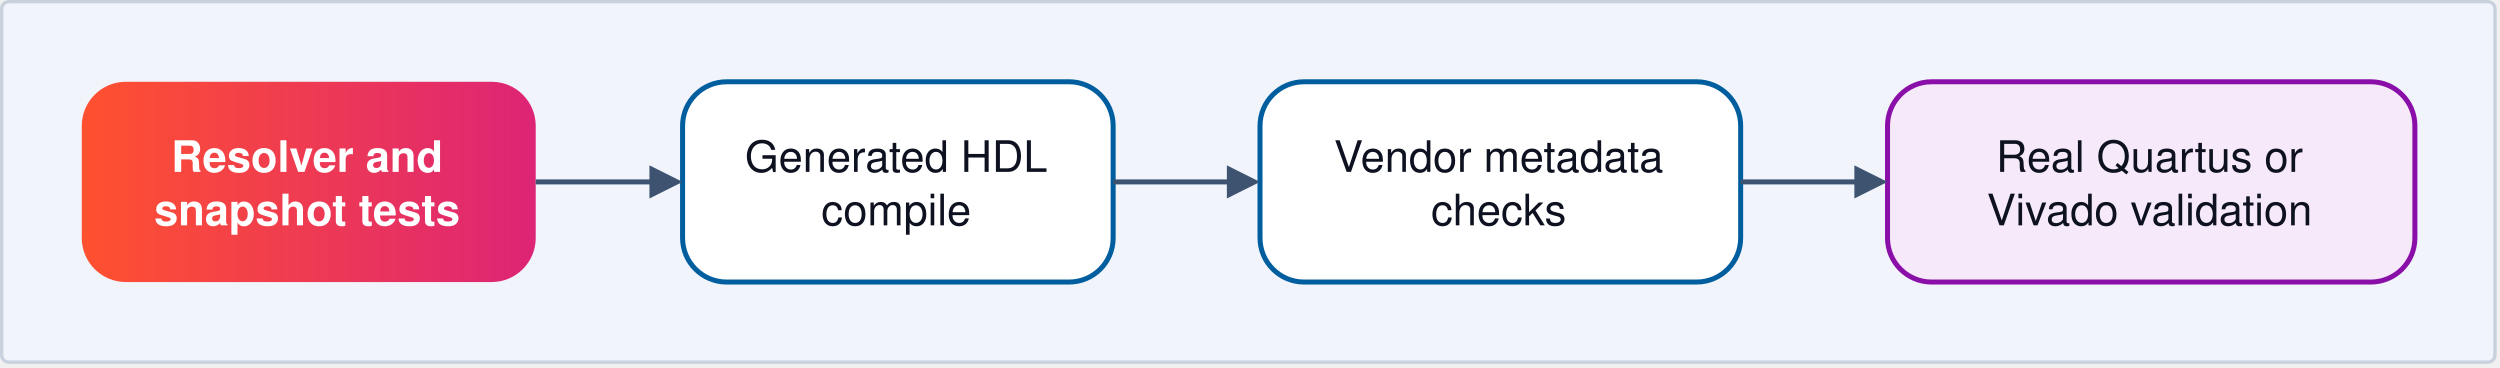
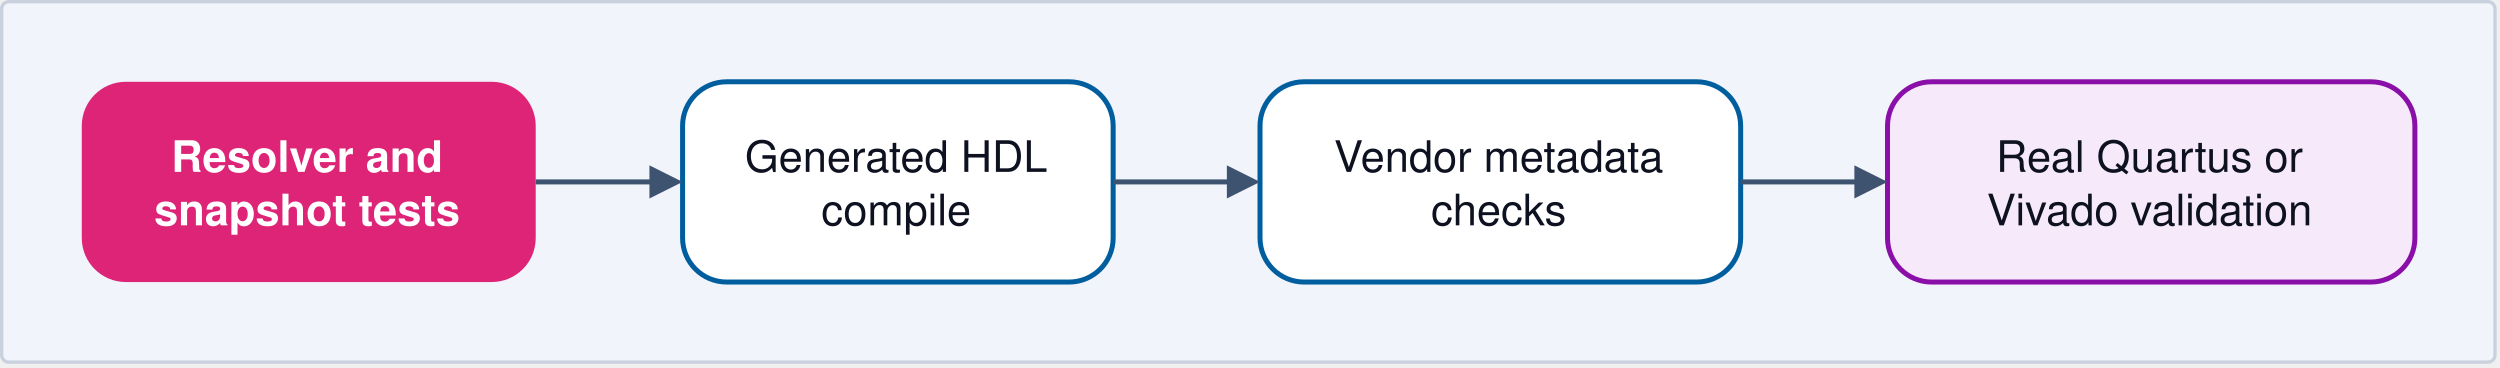
- <svg xmlns="http://www.w3.org/2000/svg" style="background: transparent; background-color: transparent; color-scheme: light;" version="1.1" width="749px" height="110px" viewBox="-0.5 -0.5 749 110" content="&lt;mxfile host=&quot;Electron&quot; agent=&quot;Mozilla/5.0 (Macintosh; Intel Mac OS X 10_15_7) AppleWebKit/537.36 (KHTML, like Gecko) draw.io/26.2.15 Chrome/134.0.7.205 Electron/35.2.1 Safari/537.36&quot; version=&quot;26.2.15&quot;&gt;&#10;  &lt;diagram name=&quot;Diagram&quot; id=&quot;d1&quot;&gt;&#10;    &lt;mxGraphModel dx=&quot;-397&quot; dy=&quot;-39&quot; grid=&quot;0&quot; gridSize=&quot;10&quot; guides=&quot;1&quot; tooltips=&quot;1&quot; connect=&quot;1&quot; arrows=&quot;1&quot; fold=&quot;0&quot; page=&quot;0&quot; pageScale=&quot;1&quot; pageWidth=&quot;850&quot; pageHeight=&quot;1100&quot; math=&quot;0&quot; shadow=&quot;0&quot;&gt;&#10;      &lt;root&gt;&#10;        &lt;mxCell id=&quot;0&quot; /&gt;&#10;        &lt;mxCell id=&quot;bg&quot; value=&quot;Background&quot; style=&quot;locked=1;&quot; parent=&quot;0&quot; /&gt;&#10;        &lt;mxCell id=&quot;card&quot; value=&quot;&quot; style=&quot;rounded=1;arcSize=2;absoluteArcSize=0;fillColor=#f1f4fb;strokeColor=#c9d0de;&quot; parent=&quot;bg&quot; vertex=&quot;1&quot;&gt;&#10;          &lt;mxGeometry width=&quot;747&quot; height=&quot;108&quot; as=&quot;geometry&quot; /&gt;&#10;        &lt;/mxCell&gt;&#10;        &lt;mxCell id=&quot;1&quot; value=&quot;Diagram&quot; parent=&quot;0&quot; /&gt;&#10;        &lt;mxCell id=&quot;n_A&quot; value=&quot;Resolver and&amp;#xa;snapshot tests&quot; style=&quot;fontFamily=Manrope, Helvetica, Arial, sans-serif;fontSize=13;fontColor=#0d1120;strokeWidth=1.5;rounded=1;arcSize=22;fillColor=#ff512f;gradientColor=#dd2476;gradientDirection=east;strokeColor=none;fontColor=#ffffff;fontStyle=1;&quot; parent=&quot;1&quot; vertex=&quot;1&quot;&gt;&#10;          &lt;mxGeometry x=&quot;24&quot; y=&quot;24&quot; width=&quot;136&quot; height=&quot;60&quot; as=&quot;geometry&quot; /&gt;&#10;        &lt;/mxCell&gt;&#10;        &lt;mxCell id=&quot;n_B&quot; value=&quot;Generated HDL&amp;#xa;compile&quot; style=&quot;fontFamily=Manrope, Helvetica, Arial, sans-serif;fontSize=13;fontColor=#0d1120;strokeWidth=1.5;rounded=1;arcSize=22;fillColor=#ffffff;strokeColor=#005e9e;&quot; parent=&quot;1&quot; vertex=&quot;1&quot;&gt;&#10;          &lt;mxGeometry x=&quot;204&quot; y=&quot;24&quot; width=&quot;129&quot; height=&quot;60&quot; as=&quot;geometry&quot; /&gt;&#10;        &lt;/mxCell&gt;&#10;        &lt;mxCell id=&quot;n_C&quot; value=&quot;Vendor metadata&amp;#xa;checks&quot; style=&quot;fontFamily=Manrope, Helvetica, Arial, sans-serif;fontSize=13;fontColor=#0d1120;strokeWidth=1.5;rounded=1;arcSize=22;fillColor=#ffffff;strokeColor=#005e9e;&quot; parent=&quot;1&quot; vertex=&quot;1&quot;&gt;&#10;          &lt;mxGeometry x=&quot;377&quot; y=&quot;24&quot; width=&quot;144&quot; height=&quot;60&quot; as=&quot;geometry&quot; /&gt;&#10;        &lt;/mxCell&gt;&#10;        &lt;mxCell id=&quot;n_D&quot; value=&quot;Real Quartus or&amp;#xa;Vivado validation&quot; style=&quot;fontFamily=Manrope, Helvetica, Arial, sans-serif;fontSize=13;fontColor=#0d1120;strokeWidth=1.5;rounded=1;arcSize=22;fillColor=#f5e9fa;strokeColor=#8a0ea8;&quot; parent=&quot;1&quot; vertex=&quot;1&quot;&gt;&#10;          &lt;mxGeometry x=&quot;565&quot; y=&quot;24&quot; width=&quot;158&quot; height=&quot;60&quot; as=&quot;geometry&quot; /&gt;&#10;        &lt;/mxCell&gt;&#10;        &lt;mxCell id=&quot;e0&quot; value=&quot;&quot; style=&quot;edgeStyle=orthogonalEdgeStyle;rounded=1;arcSize=14;strokeColor=#3d5370;strokeWidth=1.5;endArrow=block;endFill=1;endSize=6;fontFamily=Manrope, Helvetica, Arial, sans-serif;fontSize=11;fontColor=#3d5370;labelBackgroundColor=#f1f4fb;exitX=1;exitY=0.5;exitDx=0;exitDy=0;entryX=0;entryY=0.5;entryDx=0;entryDy=0;&quot; parent=&quot;1&quot; source=&quot;n_A&quot; target=&quot;n_B&quot; edge=&quot;1&quot;&gt;&#10;          &lt;mxGeometry relative=&quot;1&quot; as=&quot;geometry&quot; /&gt;&#10;        &lt;/mxCell&gt;&#10;        &lt;mxCell id=&quot;e1&quot; value=&quot;&quot; style=&quot;edgeStyle=orthogonalEdgeStyle;rounded=1;arcSize=14;strokeColor=#3d5370;strokeWidth=1.5;endArrow=block;endFill=1;endSize=6;fontFamily=Manrope, Helvetica, Arial, sans-serif;fontSize=11;fontColor=#3d5370;labelBackgroundColor=#f1f4fb;exitX=1;exitY=0.5;exitDx=0;exitDy=0;entryX=0;entryY=0.5;entryDx=0;entryDy=0;&quot; parent=&quot;1&quot; source=&quot;n_B&quot; target=&quot;n_C&quot; edge=&quot;1&quot;&gt;&#10;          &lt;mxGeometry relative=&quot;1&quot; as=&quot;geometry&quot; /&gt;&#10;        &lt;/mxCell&gt;&#10;        &lt;mxCell id=&quot;e2&quot; value=&quot;&quot; style=&quot;edgeStyle=orthogonalEdgeStyle;rounded=1;arcSize=14;strokeColor=#3d5370;strokeWidth=1.5;endArrow=block;endFill=1;endSize=6;fontFamily=Manrope, Helvetica, Arial, sans-serif;fontSize=11;fontColor=#3d5370;labelBackgroundColor=#f1f4fb;exitX=1;exitY=0.5;exitDx=0;exitDy=0;entryX=0;entryY=0.5;entryDx=0;entryDy=0;&quot; parent=&quot;1&quot; source=&quot;n_C&quot; target=&quot;n_D&quot; edge=&quot;1&quot;&gt;&#10;          &lt;mxGeometry relative=&quot;1&quot; as=&quot;geometry&quot; /&gt;&#10;        &lt;/mxCell&gt;&#10;      &lt;/root&gt;&#10;    &lt;/mxGraphModel&gt;&#10;  &lt;/diagram&gt;&#10;&lt;/mxfile&gt;&#10;">
-   <defs>
-     <linearGradient x1="0%" y1="0%" x2="100%" y2="0%" id="drawio-svg-0hLeL4QFtPS_RS1GbIbz-gradient-light-dark_ff512f_ff6c4e_-1-light-dark_dd2476_ff80c6_-1-e-0">
-       <stop offset="0%" stop-color="#ff512f" stop-opacity="1" style="stop-color: light-dark(rgb(255, 81, 47), rgb(255, 108, 78)); stop-opacity: 1;" />
-       <stop offset="100%" stop-color="#dd2476" stop-opacity="1" style="stop-color: light-dark(rgb(221, 36, 118), rgb(255, 128, 198)); stop-opacity: 1;" />
-     </linearGradient>
-   </defs>
+ <svg xmlns="http://www.w3.org/2000/svg" style="background: transparent; background-color: transparent; color-scheme: light;" version="1.1" width="749px" height="110px" viewBox="-0.5 -0.5 749 110" content="&lt;mxfile host=&quot;Electron&quot; agent=&quot;Mozilla/5.0 (Macintosh; Intel Mac OS X 10_15_7) AppleWebKit/537.36 (KHTML, like Gecko) draw.io/26.2.15 Chrome/134.0.7.205 Electron/35.2.1 Safari/537.36&quot; version=&quot;26.2.15&quot;&gt;&#10;  &lt;diagram name=&quot;Diagram&quot; id=&quot;d1&quot;&gt;&#10;    &lt;mxGraphModel dx=&quot;-397&quot; dy=&quot;-39&quot; grid=&quot;0&quot; gridSize=&quot;10&quot; guides=&quot;1&quot; tooltips=&quot;1&quot; connect=&quot;1&quot; arrows=&quot;1&quot; fold=&quot;0&quot; page=&quot;0&quot; pageScale=&quot;1&quot; pageWidth=&quot;850&quot; pageHeight=&quot;1100&quot; math=&quot;0&quot; shadow=&quot;0&quot;&gt;&#10;      &lt;root&gt;&#10;        &lt;mxCell id=&quot;0&quot; /&gt;&#10;        &lt;mxCell id=&quot;bg&quot; value=&quot;Background&quot; style=&quot;locked=1;&quot; parent=&quot;0&quot; /&gt;&#10;        &lt;mxCell id=&quot;card&quot; value=&quot;&quot; style=&quot;rounded=1;arcSize=2;absoluteArcSize=0;fillColor=#f1f4fb;strokeColor=#c9d0de;&quot; parent=&quot;bg&quot; vertex=&quot;1&quot;&gt;&#10;          &lt;mxGeometry width=&quot;747&quot; height=&quot;108&quot; as=&quot;geometry&quot; /&gt;&#10;        &lt;/mxCell&gt;&#10;        &lt;mxCell id=&quot;1&quot; value=&quot;Diagram&quot; parent=&quot;0&quot; /&gt;&#10;        &lt;mxCell id=&quot;n_A&quot; value=&quot;Resolver and&amp;#xa;snapshot tests&quot; style=&quot;fontFamily=Manrope, Helvetica, Arial, sans-serif;fontSize=13;fontColor=#0d1120;strokeWidth=1.5;rounded=1;arcSize=22;fillColor=#dd2476;strokeColor=none;fontColor=#ffffff;fontStyle=1;&quot; parent=&quot;1&quot; vertex=&quot;1&quot;&gt;&#10;          &lt;mxGeometry x=&quot;24&quot; y=&quot;24&quot; width=&quot;136&quot; height=&quot;60&quot; as=&quot;geometry&quot; /&gt;&#10;        &lt;/mxCell&gt;&#10;        &lt;mxCell id=&quot;n_B&quot; value=&quot;Generated HDL&amp;#xa;compile&quot; style=&quot;fontFamily=Manrope, Helvetica, Arial, sans-serif;fontSize=13;fontColor=#0d1120;strokeWidth=1.5;rounded=1;arcSize=22;fillColor=#ffffff;strokeColor=#005e9e;&quot; parent=&quot;1&quot; vertex=&quot;1&quot;&gt;&#10;          &lt;mxGeometry x=&quot;204&quot; y=&quot;24&quot; width=&quot;129&quot; height=&quot;60&quot; as=&quot;geometry&quot; /&gt;&#10;        &lt;/mxCell&gt;&#10;        &lt;mxCell id=&quot;n_C&quot; value=&quot;Vendor metadata&amp;#xa;checks&quot; style=&quot;fontFamily=Manrope, Helvetica, Arial, sans-serif;fontSize=13;fontColor=#0d1120;strokeWidth=1.5;rounded=1;arcSize=22;fillColor=#ffffff;strokeColor=#005e9e;&quot; parent=&quot;1&quot; vertex=&quot;1&quot;&gt;&#10;          &lt;mxGeometry x=&quot;377&quot; y=&quot;24&quot; width=&quot;144&quot; height=&quot;60&quot; as=&quot;geometry&quot; /&gt;&#10;        &lt;/mxCell&gt;&#10;        &lt;mxCell id=&quot;n_D&quot; value=&quot;Real Quartus or&amp;#xa;Vivado validation&quot; style=&quot;fontFamily=Manrope, Helvetica, Arial, sans-serif;fontSize=13;fontColor=#0d1120;strokeWidth=1.5;rounded=1;arcSize=22;fillColor=#f5e9fa;strokeColor=#8a0ea8;&quot; parent=&quot;1&quot; vertex=&quot;1&quot;&gt;&#10;          &lt;mxGeometry x=&quot;565&quot; y=&quot;24&quot; width=&quot;158&quot; height=&quot;60&quot; as=&quot;geometry&quot; /&gt;&#10;        &lt;/mxCell&gt;&#10;        &lt;mxCell id=&quot;e0&quot; value=&quot;&quot; style=&quot;edgeStyle=orthogonalEdgeStyle;rounded=1;arcSize=16;html=0;strokeColor=#3d5370;strokeWidth=1.5;endArrow=block;endFill=1;endSize=6;fontFamily=Manrope, Helvetica, Arial, sans-serif;fontSize=11;fontColor=#3d5370;labelBackgroundColor=#f1f4fb;exitX=1;exitY=0.5;exitDx=0;exitDy=0;entryX=0;entryY=0.5;entryDx=0;entryDy=0;&quot; parent=&quot;1&quot; source=&quot;n_A&quot; target=&quot;n_B&quot; edge=&quot;1&quot;&gt;&#10;          &lt;mxGeometry relative=&quot;1&quot; as=&quot;geometry&quot; /&gt;&#10;        &lt;/mxCell&gt;&#10;        &lt;mxCell id=&quot;e1&quot; value=&quot;&quot; style=&quot;edgeStyle=orthogonalEdgeStyle;rounded=1;arcSize=16;html=0;strokeColor=#3d5370;strokeWidth=1.5;endArrow=block;endFill=1;endSize=6;fontFamily=Manrope, Helvetica, Arial, sans-serif;fontSize=11;fontColor=#3d5370;labelBackgroundColor=#f1f4fb;exitX=1;exitY=0.5;exitDx=0;exitDy=0;entryX=0;entryY=0.5;entryDx=0;entryDy=0;&quot; parent=&quot;1&quot; source=&quot;n_B&quot; target=&quot;n_C&quot; edge=&quot;1&quot;&gt;&#10;          &lt;mxGeometry relative=&quot;1&quot; as=&quot;geometry&quot; /&gt;&#10;        &lt;/mxCell&gt;&#10;        &lt;mxCell id=&quot;e2&quot; value=&quot;&quot; style=&quot;edgeStyle=orthogonalEdgeStyle;rounded=1;arcSize=16;html=0;strokeColor=#3d5370;strokeWidth=1.5;endArrow=block;endFill=1;endSize=6;fontFamily=Manrope, Helvetica, Arial, sans-serif;fontSize=11;fontColor=#3d5370;labelBackgroundColor=#f1f4fb;exitX=1;exitY=0.5;exitDx=0;exitDy=0;entryX=0;entryY=0.5;entryDx=0;entryDy=0;&quot; parent=&quot;1&quot; source=&quot;n_C&quot; target=&quot;n_D&quot; edge=&quot;1&quot;&gt;&#10;          &lt;mxGeometry relative=&quot;1&quot; as=&quot;geometry&quot; /&gt;&#10;        &lt;/mxCell&gt;&#10;      &lt;/root&gt;&#10;    &lt;/mxGraphModel&gt;&#10;  &lt;/diagram&gt;&#10;&lt;/mxfile&gt;&#10;">
+   <defs />
  <g>
    <g data-cell-id="0">
      <g data-cell-id="bg">
        <g data-cell-id="card">
          <g>
            <rect x="0" y="0" width="747" height="108" rx="2.16" ry="2.16" fill="#f1f4fb" stroke="#c9d0de" pointer-events="all" style="fill: light-dark(rgb(241, 244, 251), rgb(24, 27, 33)); stroke: light-dark(rgb(201, 208, 222), rgb(53, 59, 71));" />
          </g>
        </g>
      </g>
      <g data-cell-id="1">
        <g data-cell-id="n_A">
          <g>
-             <rect x="24" y="24" width="136" height="60" rx="13.2" ry="13.2" fill="url(#drawio-svg-0hLeL4QFtPS_RS1GbIbz-gradient-light-dark_ff512f_ff6c4e_-1-light-dark_dd2476_ff80c6_-1-e-0)" stroke="none" pointer-events="all" style="fill: url(&quot;#drawio-svg-0hLeL4QFtPS_RS1GbIbz-gradient-light-dark_ff512f_ff6c4e_-1-light-dark_dd2476_ff80c6_-1-e-0&quot;);" />
+             <rect x="24" y="24" width="136" height="60" rx="13.2" ry="13.2" fill="#dd2476" stroke="none" pointer-events="all" style="fill: light-dark(rgb(221, 36, 118), rgb(255, 128, 198));" />
          </g>
          <g>
            <g fill="#ffffff" font-family="&quot;Manrope&quot;, &quot;Helvetica&quot;, &quot;Arial&quot;, &quot;sans-serif&quot;" font-weight="bold" text-anchor="middle" font-size="13px" style="fill: light-dark(rgb(255, 255, 255), rgb(18, 18, 18));">
              <text x="91.5" y="51">Resolver and</text>
              <text x="91.5" y="67">snapshot tests</text>
            </g>
          </g>
        </g>
        <g data-cell-id="n_B">
          <g>
            <rect x="204" y="24" width="129" height="60" rx="13.2" ry="13.2" fill="#ffffff" stroke="#005e9e" stroke-width="1.5" pointer-events="all" style="fill: light-dark(rgb(255, 255, 255), rgb(18, 18, 18)); stroke: light-dark(rgb(0, 94, 158), rgb(101, 182, 237));" />
          </g>
          <g>
            <g fill="#0d1120" font-family="&quot;Manrope&quot;, &quot;Helvetica&quot;, &quot;Arial&quot;, &quot;sans-serif&quot;" text-anchor="middle" font-size="13px" style="fill: light-dark(rgb(13, 17, 32), rgb(219, 222, 235));">
              <text x="268" y="51">Generated HDL</text>
              <text x="268" y="67">compile</text>
            </g>
          </g>
        </g>
        <g data-cell-id="n_C">
          <g>
            <rect x="377" y="24" width="144" height="60" rx="13.2" ry="13.2" fill="#ffffff" stroke="#005e9e" stroke-width="1.5" pointer-events="all" style="fill: light-dark(rgb(255, 255, 255), rgb(18, 18, 18)); stroke: light-dark(rgb(0, 94, 158), rgb(101, 182, 237));" />
          </g>
          <g>
            <g fill="#0d1120" font-family="&quot;Manrope&quot;, &quot;Helvetica&quot;, &quot;Arial&quot;, &quot;sans-serif&quot;" text-anchor="middle" font-size="13px" style="fill: light-dark(rgb(13, 17, 32), rgb(219, 222, 235));">
              <text x="448.5" y="51">Vendor metadata</text>
              <text x="448.5" y="67">checks</text>
            </g>
          </g>
        </g>
        <g data-cell-id="n_D">
          <g>
            <rect x="565" y="24" width="158" height="60" rx="13.2" ry="13.2" fill="#f5e9fa" stroke="#8a0ea8" stroke-width="1.5" pointer-events="all" style="fill: light-dark(rgb(245, 233, 250), rgb(41, 30, 45)); stroke: light-dark(rgb(138, 14, 168), rgb(255, 160, 255));" />
          </g>
          <g>
            <g fill="#0d1120" font-family="&quot;Manrope&quot;, &quot;Helvetica&quot;, &quot;Arial&quot;, &quot;sans-serif&quot;" text-anchor="middle" font-size="13px" style="fill: light-dark(rgb(13, 17, 32), rgb(219, 222, 235));">
              <text x="643.5" y="51">Real Quartus or</text>
              <text x="643.5" y="67">Vivado validation</text>
            </g>
          </g>
        </g>
        <g data-cell-id="e0">
          <g>
            <path d="M 160 54 L 194.82 54" fill="none" stroke="#3d5370" stroke-width="1.5" stroke-miterlimit="10" pointer-events="stroke" style="stroke: light-dark(rgb(61, 83, 112), rgb(151, 170, 195));" />
            <path d="M 202.32 54 L 194.82 57.75 L 194.82 50.25 Z" fill="#3d5370" stroke="#3d5370" stroke-width="1.5" stroke-miterlimit="10" pointer-events="all" style="fill: light-dark(rgb(61, 83, 112), rgb(151, 170, 195)); stroke: light-dark(rgb(61, 83, 112), rgb(151, 170, 195));" />
          </g>
        </g>
        <g data-cell-id="e1">
          <g>
            <path d="M 333 54 L 367.82 54" fill="none" stroke="#3d5370" stroke-width="1.5" stroke-miterlimit="10" pointer-events="stroke" style="stroke: light-dark(rgb(61, 83, 112), rgb(151, 170, 195));" />
            <path d="M 375.32 54 L 367.82 57.75 L 367.82 50.25 Z" fill="#3d5370" stroke="#3d5370" stroke-width="1.5" stroke-miterlimit="10" pointer-events="all" style="fill: light-dark(rgb(61, 83, 112), rgb(151, 170, 195)); stroke: light-dark(rgb(61, 83, 112), rgb(151, 170, 195));" />
          </g>
        </g>
        <g data-cell-id="e2">
          <g>
            <path d="M 521 54 L 555.82 54" fill="none" stroke="#3d5370" stroke-width="1.5" stroke-miterlimit="10" pointer-events="stroke" style="stroke: light-dark(rgb(61, 83, 112), rgb(151, 170, 195));" />
            <path d="M 563.32 54 L 555.82 57.75 L 555.82 50.25 Z" fill="#3d5370" stroke="#3d5370" stroke-width="1.5" stroke-miterlimit="10" pointer-events="all" style="fill: light-dark(rgb(61, 83, 112), rgb(151, 170, 195)); stroke: light-dark(rgb(61, 83, 112), rgb(151, 170, 195));" />
          </g>
        </g>
      </g>
    </g>
  </g>
</svg>
